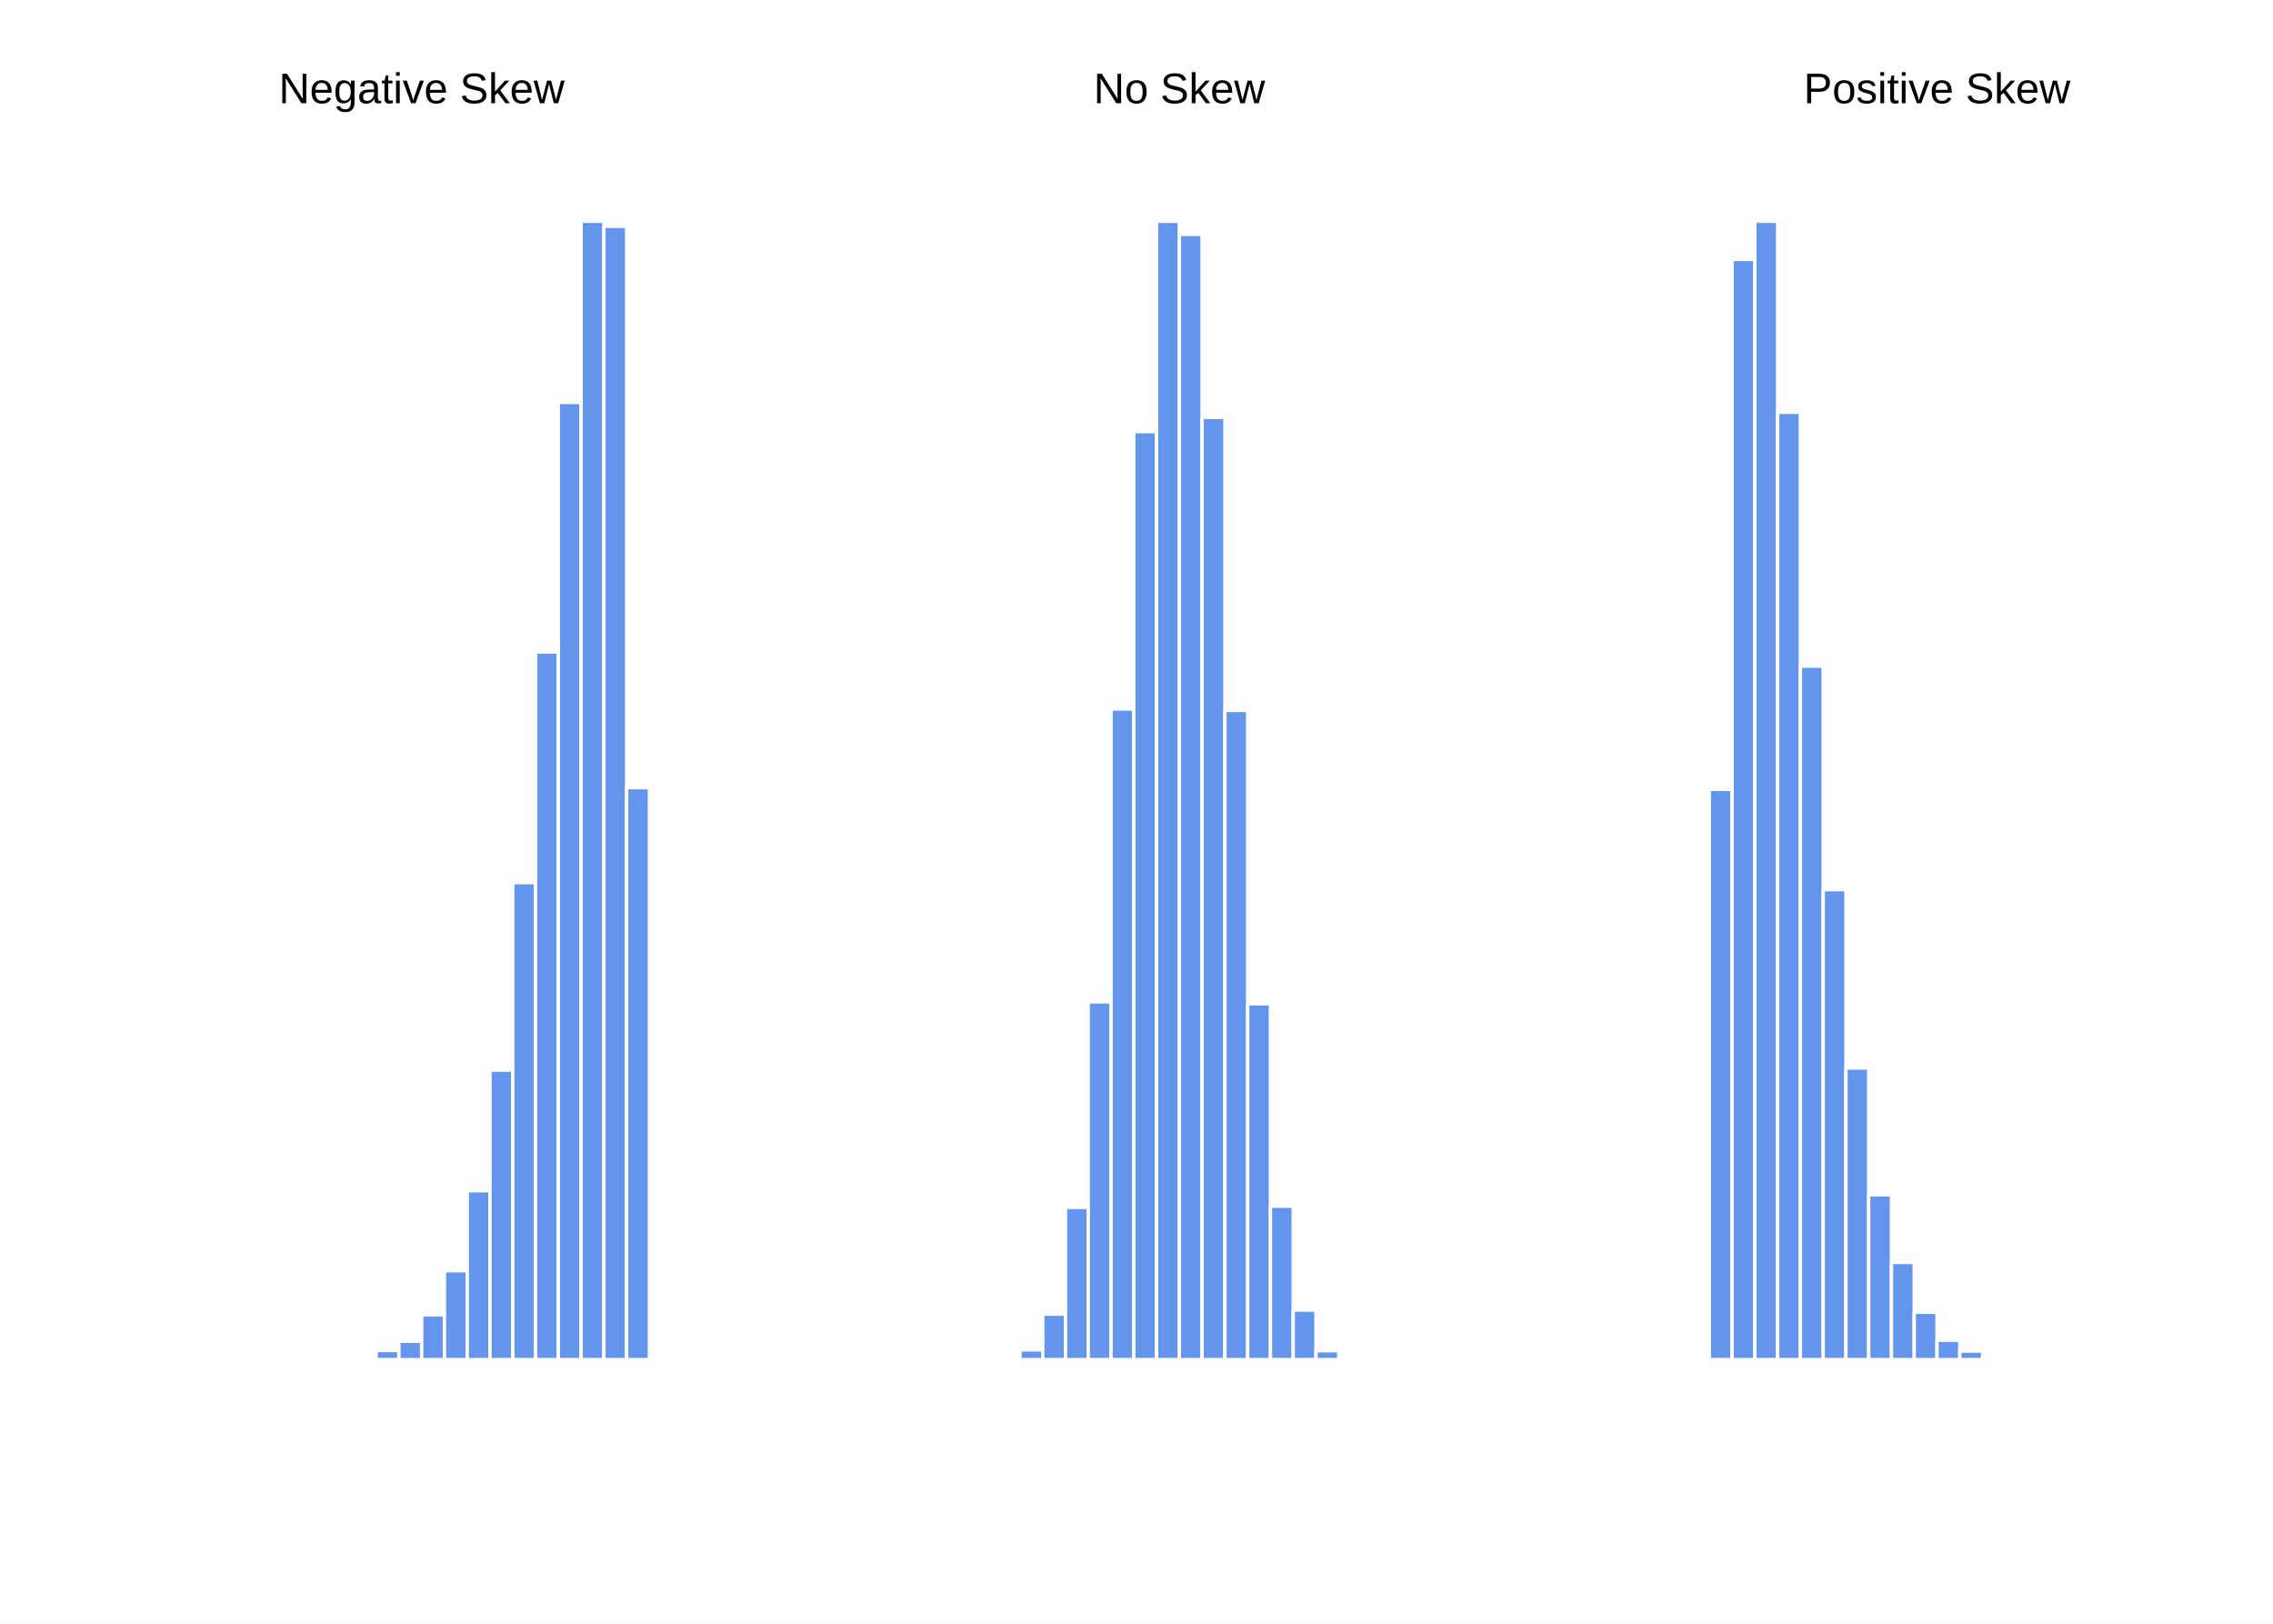
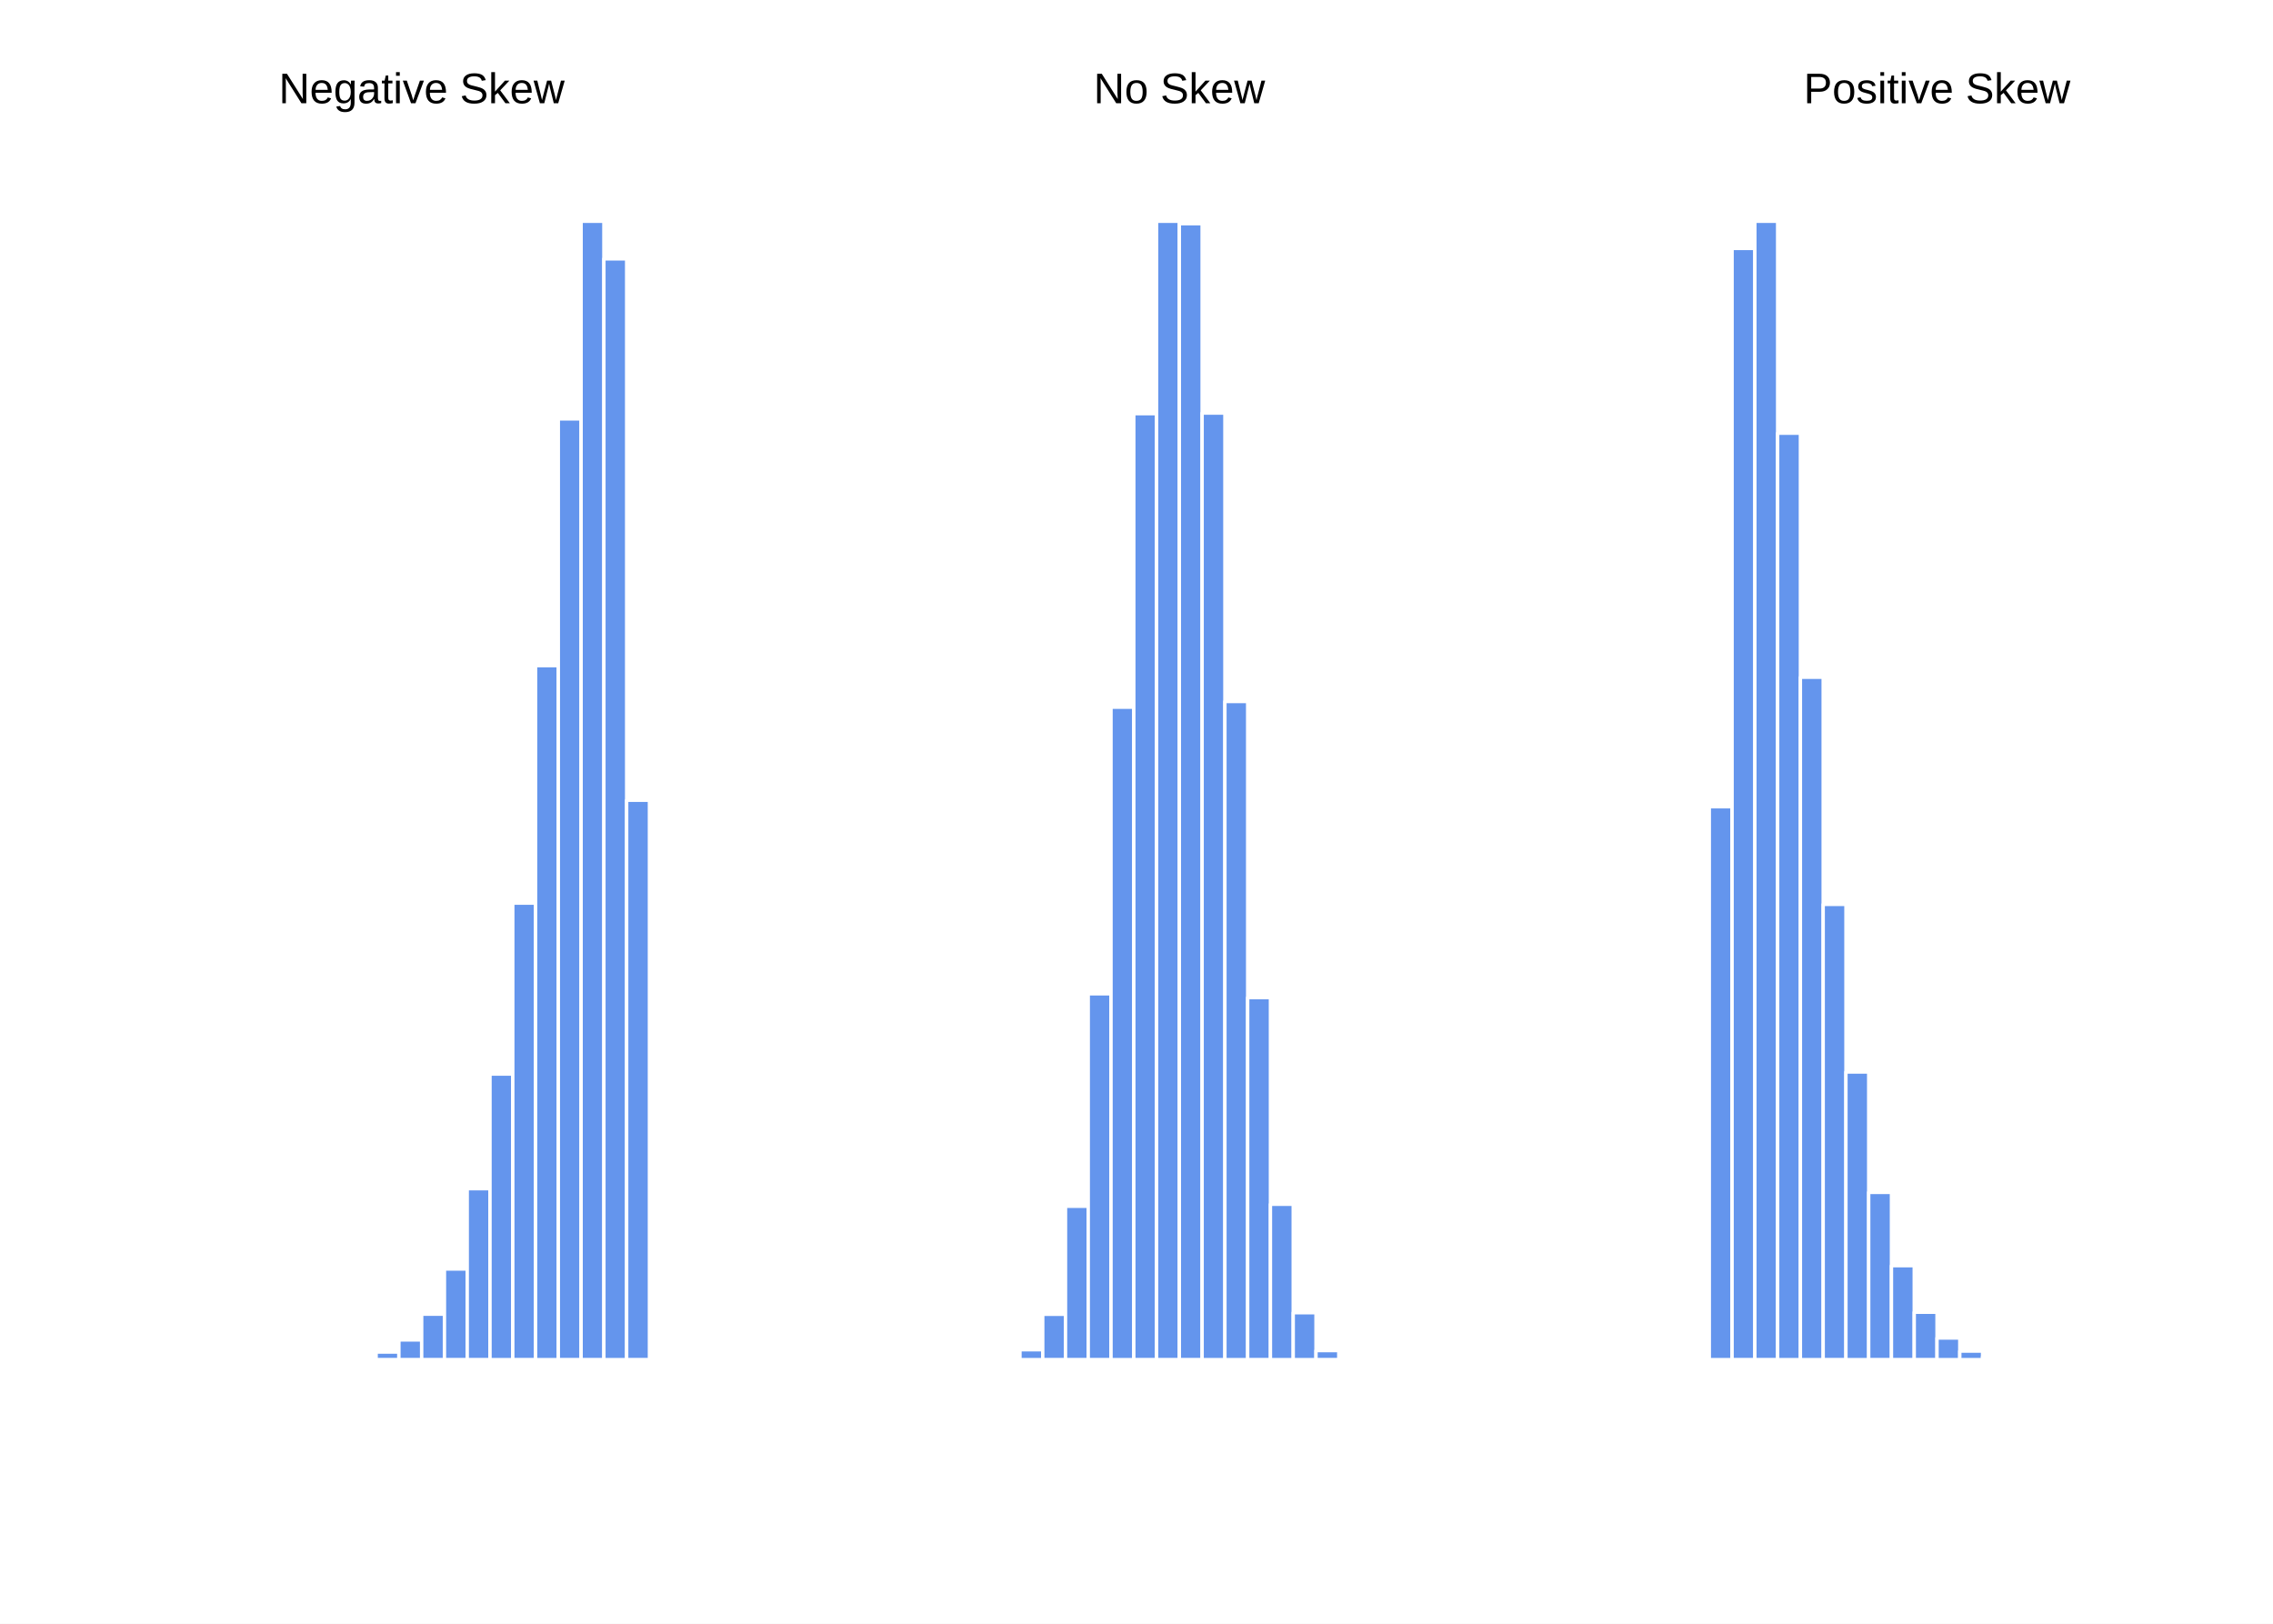
<svg xmlns="http://www.w3.org/2000/svg" class="svglite" width="504.00pt" height="360.00pt" viewBox="0 0 504.00 360.00">
  <defs>
    <style type="text/css">
    .svglite line, .svglite polyline, .svglite polygon, .svglite path, .svglite rect, .svglite circle {
      fill: none;
      stroke: #000000;
      stroke-linecap: round;
      stroke-linejoin: round;
      stroke-miterlimit: 10.00;
    }
    .svglite text {
      white-space: pre;
    }
  </style>
  </defs>
  <rect width="100%" height="100%" style="stroke: none; fill: #FFFFFF;" />
  <defs>
    <clipPath id="cpMC4wMHw1MDQuMDB8MC4wMHwzNjAuMDA=">
      <rect x="0.00" y="0.00" width="504.00" height="360.00" />
    </clipPath>
  </defs>
  <g clip-path="url(#cpMC4wMHw1MDQuMDB8MC4wMHwzNjAuMDA=)">
</g>
  <defs>
    <clipPath id="cpMzguOTd8MTQ4LjA0fDM4Ljk3fDMxMS41Mw==">
      <rect x="38.97" y="38.97" width="109.08" height="272.56" />
    </clipPath>
  </defs>
  <g clip-path="url(#cpMzguOTd8MTQ4LjA0fDM4Ljk3fDMxMS41Mw==)">
</g>
  <defs>
    <clipPath id="cpMC4wMHwxNjguMDB8MC4wMHwzNjAuMDA=">
      <rect x="0.00" y="0.00" width="168.00" height="360.00" />
    </clipPath>
  </defs>
  <g clip-path="url(#cpMC4wMHwxNjguMDB8MC4wMHwzNjAuMDA=)">
    <text x="93.50" y="22.89" text-anchor="middle" style="font-size: 9.50px; font-family: &quot;Arial&quot;;" textLength="63.38px" lengthAdjust="spacingAndGlyphs">Negative Skew</text>
  </g>
  <g clip-path="url(#cpMzguOTd8MTQ4LjA0fDM4Ljk3fDMxMS41Mw==)">
    <rect x="43.01" y="301.43" width="5.05" height="0.00" style="stroke-width: 0.75; stroke: #FFFFFF; fill: #6495ED;" />
    <rect x="48.06" y="301.43" width="5.05" height="0.00" style="stroke-width: 0.75; stroke: #FFFFFF; fill: #6495ED;" />
    <rect x="53.11" y="301.43" width="5.05" height="0.00" style="stroke-width: 0.75; stroke: #FFFFFF; fill: #6495ED;" />
    <rect x="58.16" y="301.43" width="5.05" height="0.00" style="stroke-width: 0.75; stroke: #FFFFFF; fill: #6495ED;" />
    <rect x="63.21" y="301.43" width="5.05" height="0.00" style="stroke-width: 0.75; stroke: #FFFFFF; fill: #6495ED;" />
-     <rect x="68.26" y="301.42" width="5.05" height="0.012" style="stroke-width: 0.75; stroke: #FFFFFF; fill: #6495ED;" />
-     <rect x="73.30" y="301.30" width="5.05" height="0.14" style="stroke-width: 0.75; stroke: #FFFFFF; fill: #6495ED;" />
-     <rect x="78.35" y="300.76" width="5.05" height="0.67" style="stroke-width: 0.75; stroke: #FFFFFF; fill: #6495ED;" />
-     <rect x="83.40" y="299.42" width="5.05" height="2.01" style="stroke-width: 0.75; stroke: #FFFFFF; fill: #6495ED;" />
-     <rect x="88.45" y="297.37" width="5.05" height="4.07" style="stroke-width: 0.75; stroke: #FFFFFF; fill: #6495ED;" />
-     <rect x="93.50" y="291.50" width="5.05" height="9.93" style="stroke-width: 0.75; stroke: #FFFFFF; fill: #6495ED;" />
-     <rect x="98.55" y="281.74" width="5.05" height="19.69" style="stroke-width: 0.75; stroke: #FFFFFF; fill: #6495ED;" />
-     <rect x="103.60" y="264.00" width="5.05" height="37.44" style="stroke-width: 0.75; stroke: #FFFFFF; fill: #6495ED;" />
-     <rect x="108.65" y="237.27" width="5.05" height="64.17" style="stroke-width: 0.75; stroke: #FFFFFF; fill: #6495ED;" />
-     <rect x="113.70" y="195.70" width="5.05" height="105.73" style="stroke-width: 0.75; stroke: #FFFFFF; fill: #6495ED;" />
-     <rect x="118.75" y="144.57" width="5.05" height="156.86" style="stroke-width: 0.75; stroke: #FFFFFF; fill: #6495ED;" />
-     <rect x="123.80" y="89.23" width="5.05" height="212.20" style="stroke-width: 0.75; stroke: #FFFFFF; fill: #6495ED;" />
+     <rect x="68.26" y="301.35" width="5.05" height="0.086" style="stroke-width: 0.75; stroke: #FFFFFF; fill: #6495ED;" />
+     <rect x="73.30" y="301.17" width="5.05" height="0.27" style="stroke-width: 0.75; stroke: #FFFFFF; fill: #6495ED;" />
+     <rect x="78.35" y="300.79" width="5.05" height="0.65" style="stroke-width: 0.75; stroke: #FFFFFF; fill: #6495ED;" />
+     <rect x="83.40" y="299.77" width="5.05" height="1.66" style="stroke-width: 0.75; stroke: #FFFFFF; fill: #6495ED;" />
+     <rect x="88.45" y="297.08" width="5.05" height="4.35" style="stroke-width: 0.75; stroke: #FFFFFF; fill: #6495ED;" />
+     <rect x="93.50" y="291.37" width="5.05" height="10.06" style="stroke-width: 0.75; stroke: #FFFFFF; fill: #6495ED;" />
+     <rect x="98.55" y="281.36" width="5.05" height="20.07" style="stroke-width: 0.75; stroke: #FFFFFF; fill: #6495ED;" />
+     <rect x="103.60" y="263.55" width="5.05" height="37.88" style="stroke-width: 0.75; stroke: #FFFFFF; fill: #6495ED;" />
+     <rect x="108.65" y="238.13" width="5.05" height="63.31" style="stroke-width: 0.75; stroke: #FFFFFF; fill: #6495ED;" />
+     <rect x="113.70" y="200.23" width="5.05" height="101.20" style="stroke-width: 0.75; stroke: #FFFFFF; fill: #6495ED;" />
+     <rect x="118.75" y="147.59" width="5.05" height="153.85" style="stroke-width: 0.75; stroke: #FFFFFF; fill: #6495ED;" />
+     <rect x="123.80" y="92.87" width="5.05" height="208.56" style="stroke-width: 0.75; stroke: #FFFFFF; fill: #6495ED;" />
    <rect x="128.85" y="49.06" width="5.05" height="252.37" style="stroke-width: 0.75; stroke: #FFFFFF; fill: #6495ED;" />
-     <rect x="133.90" y="50.19" width="5.05" height="251.24" style="stroke-width: 0.75; stroke: #FFFFFF; fill: #6495ED;" />
-     <rect x="138.95" y="174.64" width="5.05" height="126.80" style="stroke-width: 0.75; stroke: #FFFFFF; fill: #6495ED;" />
+     <rect x="133.90" y="57.39" width="5.05" height="244.05" style="stroke-width: 0.75; stroke: #FFFFFF; fill: #6495ED;" />
+     <rect x="138.95" y="177.42" width="5.05" height="124.01" style="stroke-width: 0.75; stroke: #FFFFFF; fill: #6495ED;" />
  </g>
  <defs>
    <clipPath id="cpMjA2Ljk3fDMxNi4wNHwzOC45N3wzMTEuNTM=">
      <rect x="206.97" y="38.97" width="109.08" height="272.56" />
    </clipPath>
  </defs>
  <g clip-path="url(#cpMjA2Ljk3fDMxNi4wNHwzOC45N3wzMTEuNTM=)">
</g>
  <defs>
    <clipPath id="cpMTY4LjAwfDMzNi4wMHwwLjAwfDM2MC4wMA==">
      <rect x="168.00" y="0.00" width="168.00" height="360.00" />
    </clipPath>
  </defs>
  <g clip-path="url(#cpMTY4LjAwfDMzNi4wMHwwLjAwfDM2MC4wMA==)">
    <text x="261.50" y="22.89" text-anchor="middle" style="font-size: 9.50px; font-family: &quot;Arial&quot;;" textLength="38.02px" lengthAdjust="spacingAndGlyphs">No Skew</text>
  </g>
  <g clip-path="url(#cpMjA2Ljk3fDMxNi4wNHwzOC45N3wzMTEuNTM=)">
    <rect x="211.01" y="301.43" width="5.05" height="0.00" style="stroke-width: 0.75; stroke: #FFFFFF; fill: #6495ED;" />
    <rect x="216.06" y="301.42" width="5.05" height="0.015" style="stroke-width: 0.75; stroke: #FFFFFF; fill: #6495ED;" />
-     <rect x="221.11" y="301.25" width="5.05" height="0.19" style="stroke-width: 0.75; stroke: #FFFFFF; fill: #6495ED;" />
-     <rect x="226.16" y="299.28" width="5.05" height="2.16" style="stroke-width: 0.75; stroke: #FFFFFF; fill: #6495ED;" />
-     <rect x="231.21" y="291.36" width="5.05" height="10.08" style="stroke-width: 0.75; stroke: #FFFFFF; fill: #6495ED;" />
-     <rect x="236.26" y="267.70" width="5.05" height="33.74" style="stroke-width: 0.75; stroke: #FFFFFF; fill: #6495ED;" />
-     <rect x="241.30" y="222.12" width="5.05" height="79.31" style="stroke-width: 0.75; stroke: #FFFFFF; fill: #6495ED;" />
-     <rect x="246.35" y="157.19" width="5.05" height="144.24" style="stroke-width: 0.75; stroke: #FFFFFF; fill: #6495ED;" />
-     <rect x="251.40" y="95.70" width="5.05" height="205.73" style="stroke-width: 0.75; stroke: #FFFFFF; fill: #6495ED;" />
+     <rect x="221.11" y="301.23" width="5.05" height="0.21" style="stroke-width: 0.75; stroke: #FFFFFF; fill: #6495ED;" />
+     <rect x="226.16" y="299.25" width="5.05" height="2.19" style="stroke-width: 0.75; stroke: #FFFFFF; fill: #6495ED;" />
+     <rect x="231.21" y="291.40" width="5.05" height="10.03" style="stroke-width: 0.75; stroke: #FFFFFF; fill: #6495ED;" />
+     <rect x="236.26" y="267.45" width="5.05" height="33.98" style="stroke-width: 0.75; stroke: #FFFFFF; fill: #6495ED;" />
+     <rect x="241.30" y="220.34" width="5.05" height="81.09" style="stroke-width: 0.75; stroke: #FFFFFF; fill: #6495ED;" />
+     <rect x="246.35" y="156.79" width="5.05" height="144.65" style="stroke-width: 0.75; stroke: #FFFFFF; fill: #6495ED;" />
+     <rect x="251.40" y="91.72" width="5.05" height="209.71" style="stroke-width: 0.75; stroke: #FFFFFF; fill: #6495ED;" />
    <rect x="256.45" y="49.06" width="5.05" height="252.37" style="stroke-width: 0.75; stroke: #FFFFFF; fill: #6495ED;" />
-     <rect x="261.50" y="51.96" width="5.05" height="249.48" style="stroke-width: 0.75; stroke: #FFFFFF; fill: #6495ED;" />
-     <rect x="266.55" y="92.53" width="5.05" height="208.91" style="stroke-width: 0.75; stroke: #FFFFFF; fill: #6495ED;" />
-     <rect x="271.60" y="157.50" width="5.05" height="143.94" style="stroke-width: 0.75; stroke: #FFFFFF; fill: #6495ED;" />
-     <rect x="276.65" y="222.56" width="5.05" height="78.88" style="stroke-width: 0.75; stroke: #FFFFFF; fill: #6495ED;" />
-     <rect x="281.70" y="267.43" width="5.05" height="34.00" style="stroke-width: 0.75; stroke: #FFFFFF; fill: #6495ED;" />
-     <rect x="286.75" y="290.47" width="5.05" height="10.96" style="stroke-width: 0.75; stroke: #FFFFFF; fill: #6495ED;" />
-     <rect x="291.80" y="299.47" width="5.05" height="1.97" style="stroke-width: 0.75; stroke: #FFFFFF; fill: #6495ED;" />
-     <rect x="296.85" y="301.29" width="5.05" height="0.15" style="stroke-width: 0.75; stroke: #FFFFFF; fill: #6495ED;" />
-     <rect x="301.90" y="301.43" width="5.05" height="0.00" style="stroke-width: 0.75; stroke: #FFFFFF; fill: #6495ED;" />
+     <rect x="261.50" y="49.59" width="5.05" height="251.84" style="stroke-width: 0.75; stroke: #FFFFFF; fill: #6495ED;" />
+     <rect x="266.55" y="91.58" width="5.05" height="209.86" style="stroke-width: 0.75; stroke: #FFFFFF; fill: #6495ED;" />
+     <rect x="271.60" y="155.53" width="5.05" height="145.91" style="stroke-width: 0.75; stroke: #FFFFFF; fill: #6495ED;" />
+     <rect x="276.65" y="221.19" width="5.05" height="80.24" style="stroke-width: 0.75; stroke: #FFFFFF; fill: #6495ED;" />
+     <rect x="281.70" y="267.00" width="5.05" height="34.44" style="stroke-width: 0.75; stroke: #FFFFFF; fill: #6495ED;" />
+     <rect x="286.75" y="291.05" width="5.05" height="10.39" style="stroke-width: 0.75; stroke: #FFFFFF; fill: #6495ED;" />
+     <rect x="291.80" y="299.45" width="5.05" height="1.98" style="stroke-width: 0.75; stroke: #FFFFFF; fill: #6495ED;" />
+     <rect x="296.85" y="301.27" width="5.05" height="0.16" style="stroke-width: 0.75; stroke: #FFFFFF; fill: #6495ED;" />
+     <rect x="301.90" y="301.42" width="5.05" height="0.015" style="stroke-width: 0.75; stroke: #FFFFFF; fill: #6495ED;" />
    <rect x="306.95" y="301.43" width="5.05" height="0.00" style="stroke-width: 0.75; stroke: #FFFFFF; fill: #6495ED;" />
  </g>
  <defs>
    <clipPath id="cpMzc0Ljk3fDQ4NC4wNHwzOC45N3wzMTEuNTM=">
      <rect x="374.97" y="38.97" width="109.08" height="272.56" />
    </clipPath>
  </defs>
  <g clip-path="url(#cpMzc0Ljk3fDQ4NC4wNHwzOC45N3wzMTEuNTM=)">
</g>
  <defs>
    <clipPath id="cpMzM2LjAwfDUwNC4wMHwwLjAwfDM2MC4wMA==">
      <rect x="336.00" y="0.00" width="168.00" height="360.00" />
    </clipPath>
  </defs>
  <g clip-path="url(#cpMzM2LjAwfDUwNC4wMHwwLjAwfDM2MC4wMA==)">
    <text x="429.50" y="22.89" text-anchor="middle" style="font-size: 9.50px; font-family: &quot;Arial&quot;;" textLength="59.15px" lengthAdjust="spacingAndGlyphs">Positive Skew</text>
  </g>
  <g clip-path="url(#cpMzc0Ljk3fDQ4NC4wNHwzOC45N3wzMTEuNTM=)">
-     <rect x="379.01" y="175.02" width="5.05" height="126.41" style="stroke-width: 0.75; stroke: #FFFFFF; fill: #6495ED;" />
-     <rect x="384.06" y="57.51" width="5.05" height="243.93" style="stroke-width: 0.75; stroke: #FFFFFF; fill: #6495ED;" />
+     <rect x="379.01" y="178.86" width="5.05" height="122.58" style="stroke-width: 0.75; stroke: #FFFFFF; fill: #6495ED;" />
+     <rect x="384.06" y="55.08" width="5.05" height="246.35" style="stroke-width: 0.75; stroke: #FFFFFF; fill: #6495ED;" />
    <rect x="389.11" y="49.06" width="5.05" height="252.37" style="stroke-width: 0.75; stroke: #FFFFFF; fill: #6495ED;" />
-     <rect x="394.16" y="91.42" width="5.05" height="210.01" style="stroke-width: 0.75; stroke: #FFFFFF; fill: #6495ED;" />
-     <rect x="399.21" y="147.69" width="5.05" height="153.74" style="stroke-width: 0.75; stroke: #FFFFFF; fill: #6495ED;" />
-     <rect x="404.26" y="197.25" width="5.05" height="104.18" style="stroke-width: 0.75; stroke: #FFFFFF; fill: #6495ED;" />
-     <rect x="409.30" y="236.79" width="5.05" height="64.64" style="stroke-width: 0.75; stroke: #FFFFFF; fill: #6495ED;" />
-     <rect x="414.35" y="264.90" width="5.05" height="36.54" style="stroke-width: 0.75; stroke: #FFFFFF; fill: #6495ED;" />
-     <rect x="419.40" y="279.90" width="5.05" height="21.53" style="stroke-width: 0.75; stroke: #FFFFFF; fill: #6495ED;" />
-     <rect x="424.45" y="290.95" width="5.05" height="10.49" style="stroke-width: 0.75; stroke: #FFFFFF; fill: #6495ED;" />
-     <rect x="429.50" y="297.14" width="5.05" height="4.30" style="stroke-width: 0.75; stroke: #FFFFFF; fill: #6495ED;" />
-     <rect x="434.55" y="299.54" width="5.05" height="1.90" style="stroke-width: 0.75; stroke: #FFFFFF; fill: #6495ED;" />
-     <rect x="439.60" y="300.75" width="5.05" height="0.69" style="stroke-width: 0.75; stroke: #FFFFFF; fill: #6495ED;" />
-     <rect x="444.65" y="301.20" width="5.05" height="0.23" style="stroke-width: 0.75; stroke: #FFFFFF; fill: #6495ED;" />
+     <rect x="394.16" y="96.04" width="5.05" height="205.40" style="stroke-width: 0.75; stroke: #FFFFFF; fill: #6495ED;" />
+     <rect x="399.21" y="150.16" width="5.05" height="151.28" style="stroke-width: 0.75; stroke: #FFFFFF; fill: #6495ED;" />
+     <rect x="404.26" y="200.51" width="5.05" height="100.92" style="stroke-width: 0.75; stroke: #FFFFFF; fill: #6495ED;" />
+     <rect x="409.30" y="237.68" width="5.05" height="63.76" style="stroke-width: 0.75; stroke: #FFFFFF; fill: #6495ED;" />
+     <rect x="414.35" y="264.36" width="5.05" height="37.07" style="stroke-width: 0.75; stroke: #FFFFFF; fill: #6495ED;" />
+     <rect x="419.40" y="280.62" width="5.05" height="20.81" style="stroke-width: 0.75; stroke: #FFFFFF; fill: #6495ED;" />
+     <rect x="424.45" y="290.94" width="5.05" height="10.49" style="stroke-width: 0.75; stroke: #FFFFFF; fill: #6495ED;" />
+     <rect x="429.50" y="296.65" width="5.05" height="4.79" style="stroke-width: 0.75; stroke: #FFFFFF; fill: #6495ED;" />
+     <rect x="434.55" y="299.55" width="5.05" height="1.89" style="stroke-width: 0.75; stroke: #FFFFFF; fill: #6495ED;" />
+     <rect x="439.60" y="300.80" width="5.05" height="0.63" style="stroke-width: 0.75; stroke: #FFFFFF; fill: #6495ED;" />
+     <rect x="444.65" y="301.24" width="5.05" height="0.19" style="stroke-width: 0.75; stroke: #FFFFFF; fill: #6495ED;" />
    <rect x="449.70" y="301.39" width="5.05" height="0.049" style="stroke-width: 0.75; stroke: #FFFFFF; fill: #6495ED;" />
    <rect x="454.75" y="301.42" width="5.05" height="0.012" style="stroke-width: 0.75; stroke: #FFFFFF; fill: #6495ED;" />
    <rect x="459.80" y="301.43" width="5.05" height="0.00" style="stroke-width: 0.75; stroke: #FFFFFF; fill: #6495ED;" />
    <rect x="464.85" y="301.43" width="5.05" height="0.00" style="stroke-width: 0.75; stroke: #FFFFFF; fill: #6495ED;" />
    <rect x="469.90" y="301.43" width="5.05" height="0.00" style="stroke-width: 0.75; stroke: #FFFFFF; fill: #6495ED;" />
    <rect x="474.95" y="301.43" width="5.05" height="0.00" style="stroke-width: 0.75; stroke: #FFFFFF; fill: #6495ED;" />
  </g>
</svg>
